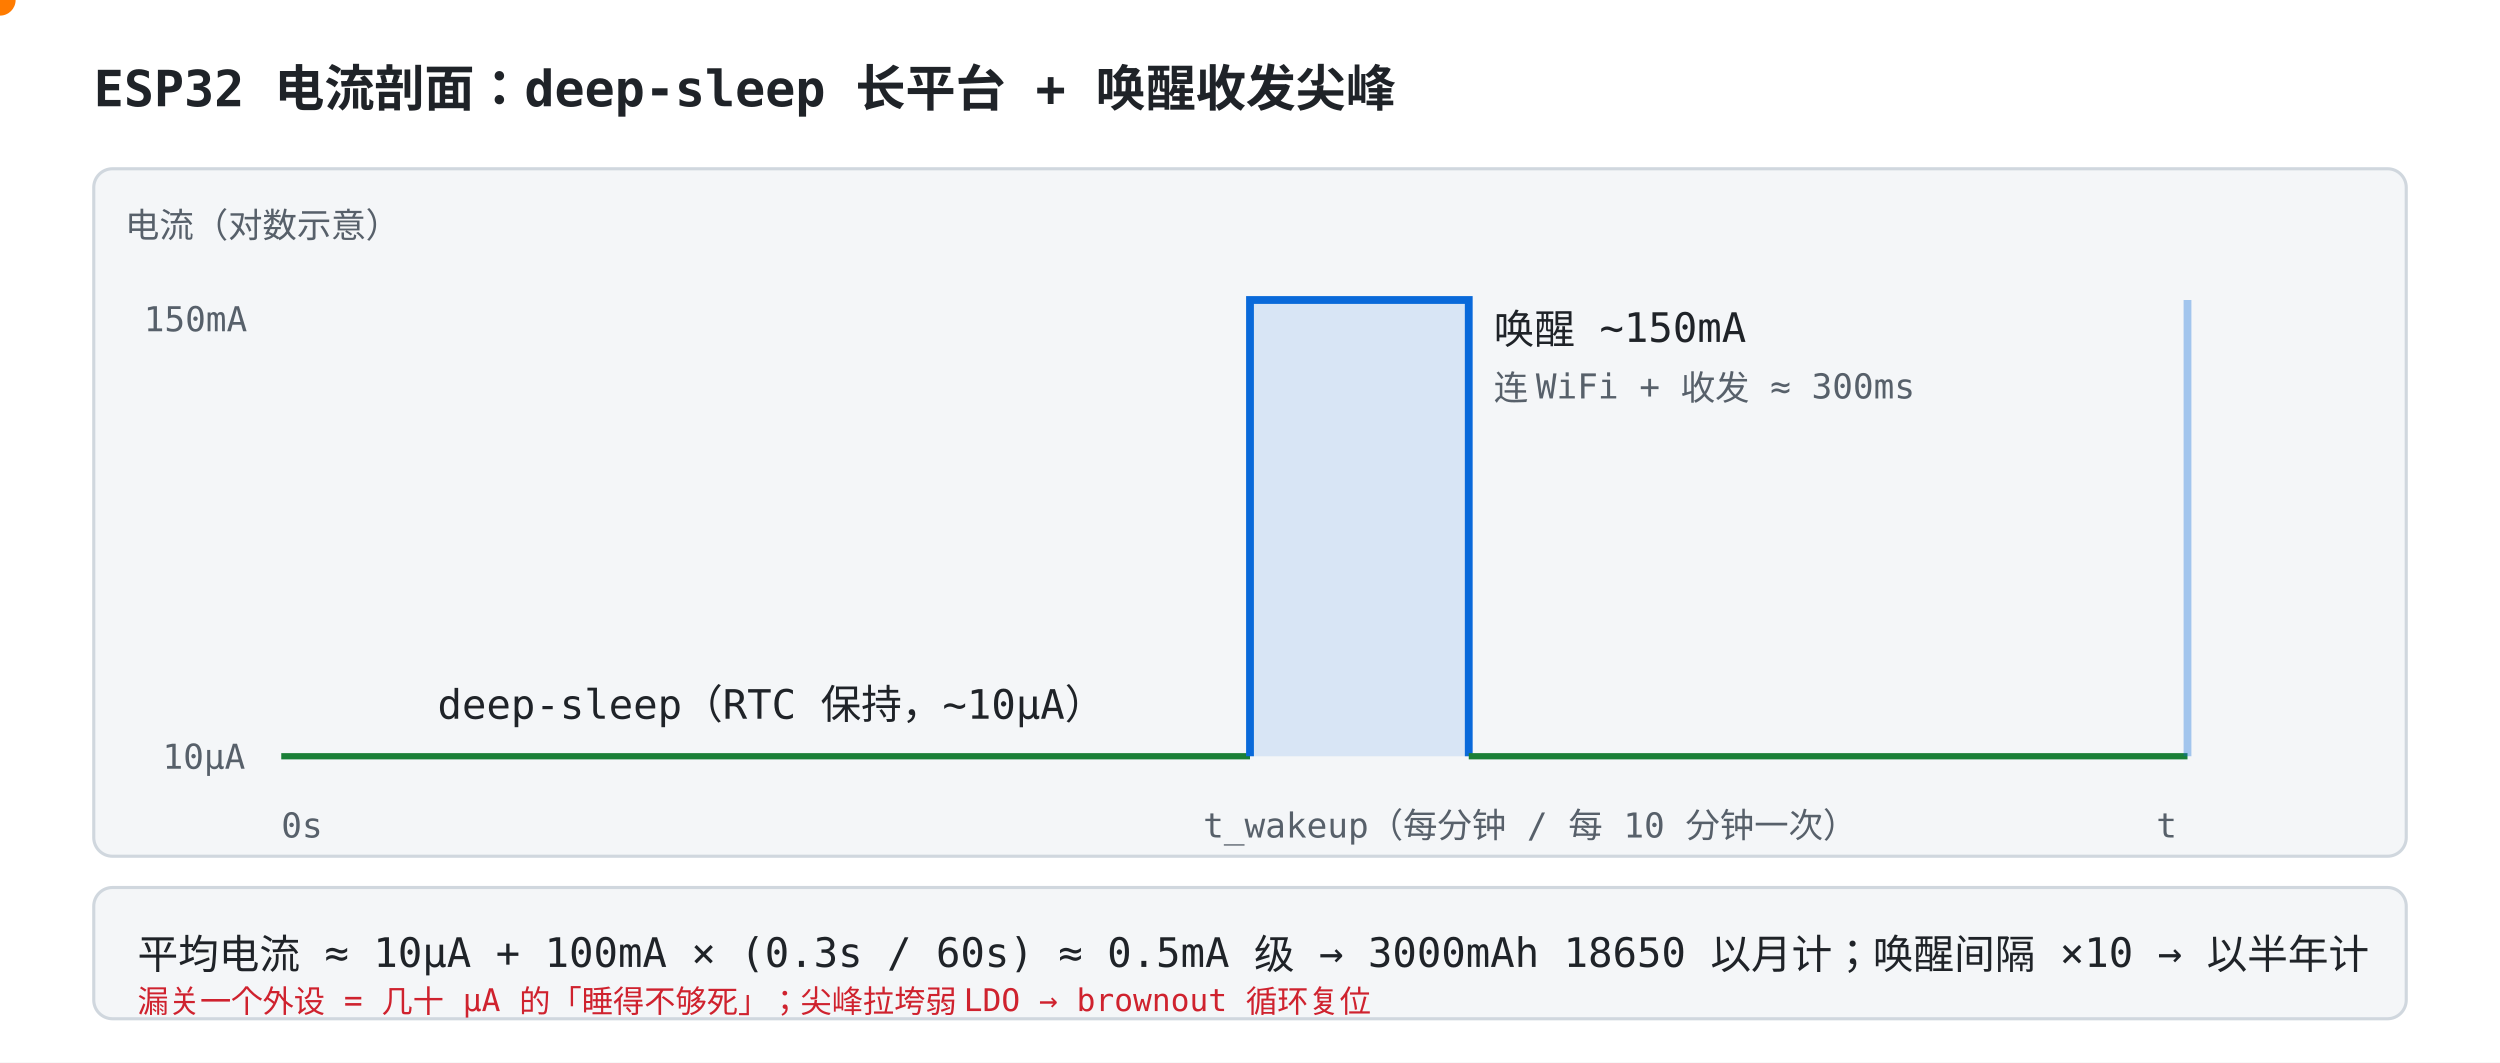
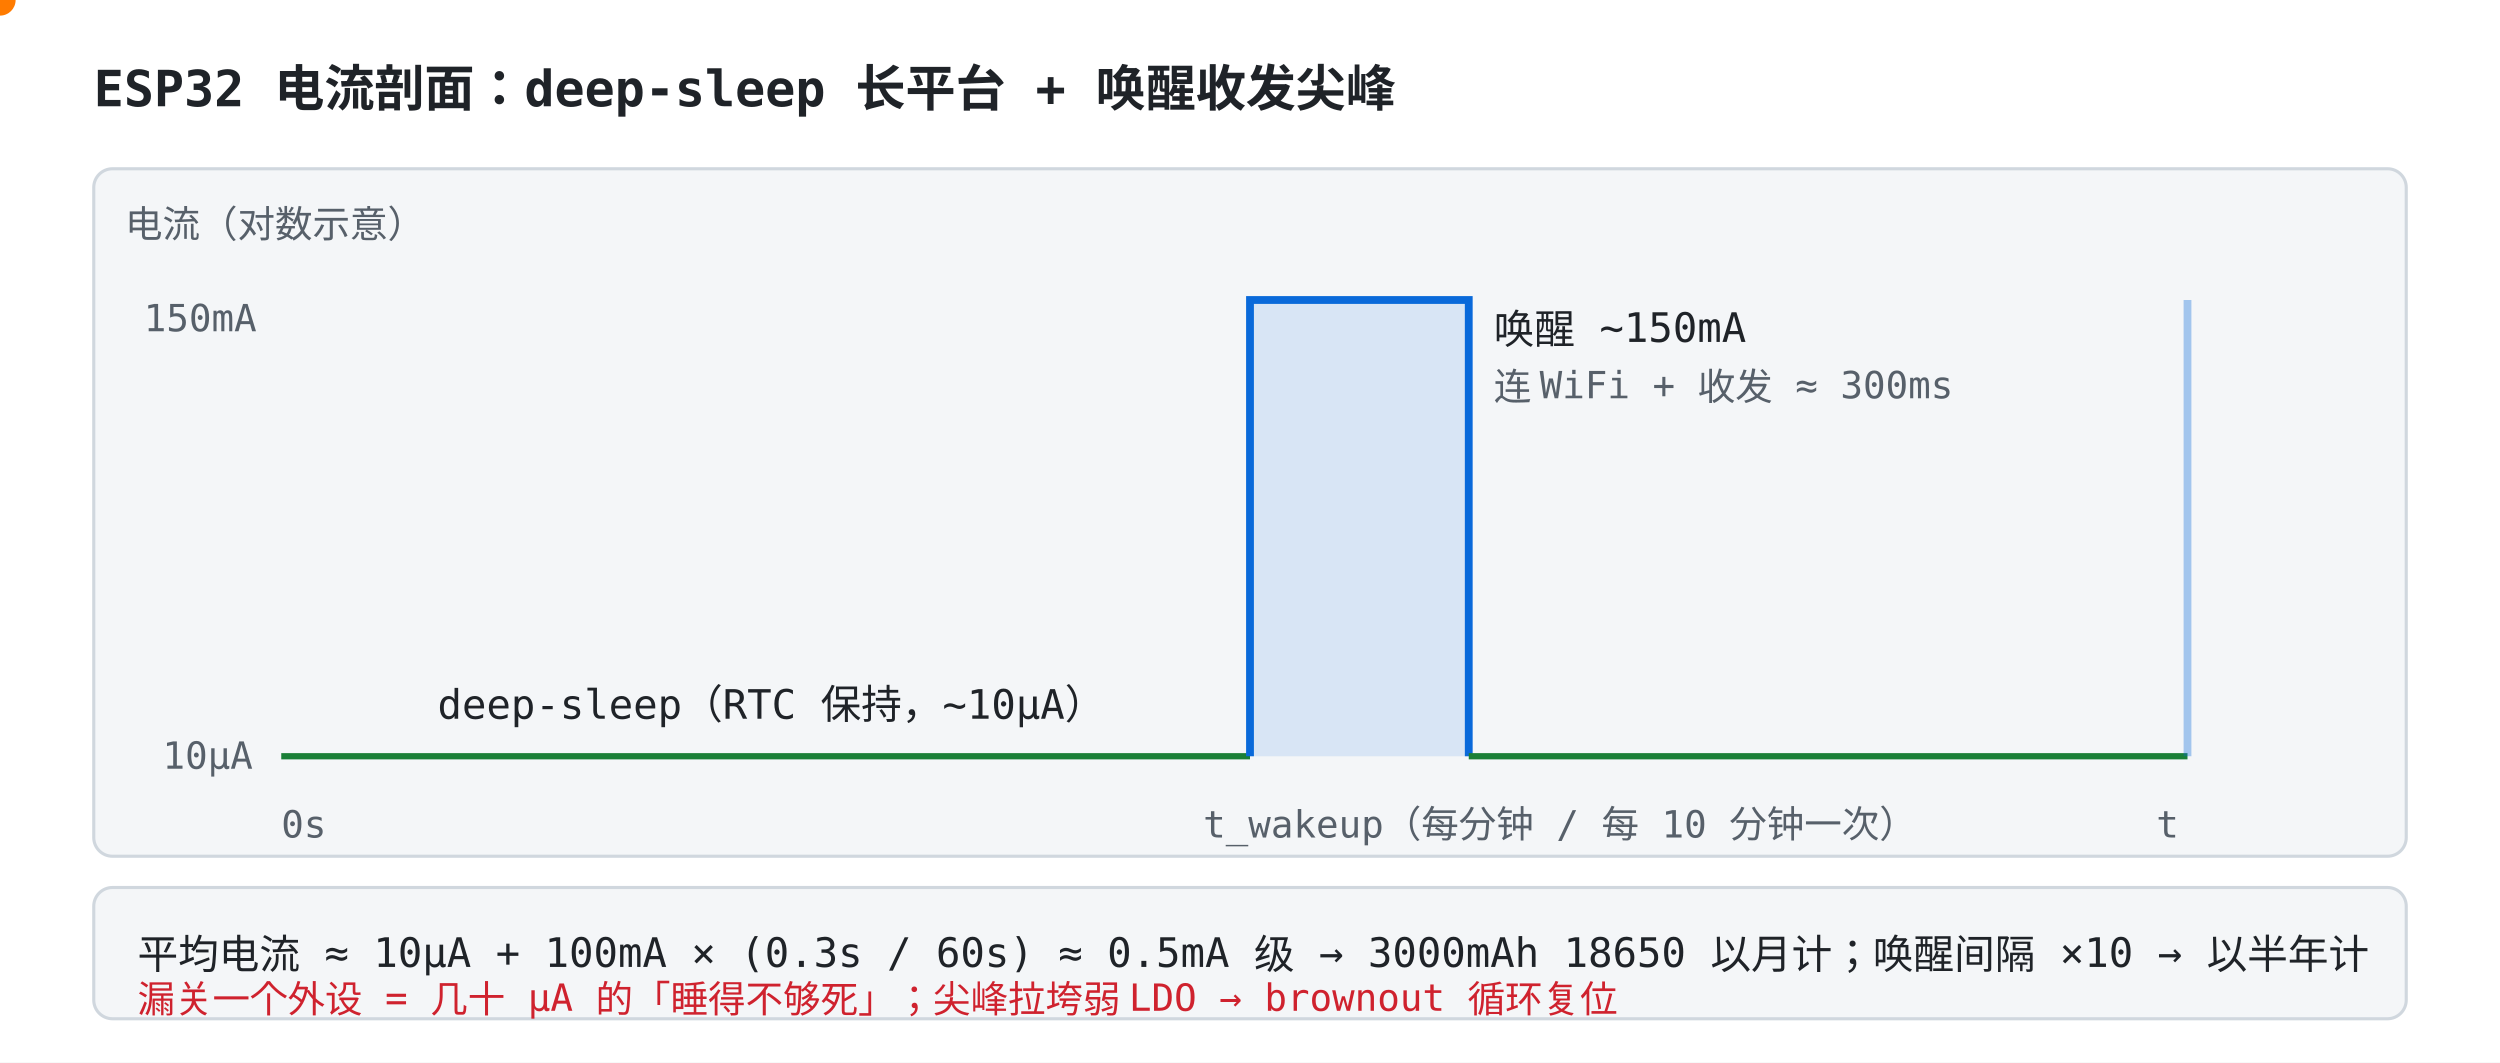
<svg xmlns="http://www.w3.org/2000/svg" viewBox="0 0 800 340" font-family="ui-monospace, Consolas, monospace">
  <style>
    .bg { fill: #ffffff; }
    .panel { fill: #f4f6f8; stroke: #d0d7de; }
    .axis { stroke: #57606a; stroke-width: 1.5; }
    .txt { fill: #1f2328; font-size: 13px; }
-     .small { fill: #57606a; font-size: 11px; }
+     .small { fill: #57606a; font-size: 12px; }
    .title { fill: #1f2328; font-size: 16px; font-weight: bold; }
    .curve { stroke: #0969da; stroke-width: 2.5; fill: none; }
    .spike { fill: #0969da; opacity: 0.12; }
    .sleep { stroke: #1a7f37; stroke-width: 2; }
    .dot { fill: #ff7b00; }
    .warn { fill: #cf222e; }
    @media (prefers-color-scheme: dark) {
      .bg { fill: #0d1117; }
      .panel { fill: #161b22; stroke: #30363d; }
      .axis { stroke: #8b949e; }
      .txt { fill: #e6edf3; }
      .small { fill: #8b949e; }
      .title { fill: #e6edf3; }
      .curve { stroke: #4493f8; }
      .spike { fill: #4493f8; opacity: 0.18; }
      .sleep { stroke: #3fb950; }
      .warn { fill: #ff7b72; }
    }
  </style>
  <rect class="bg" width="800" height="340" />
  <text class="title" x="30" y="34">ESP32 电流剖面：deep-sleep 长平台 + 唤醒收发尖峰</text>
  <rect class="panel" x="30" y="54" width="740" height="220" rx="6" />
  <text class="small" x="40" y="76">电流（对数示意）</text>
  <text class="small" x="46" y="106">150mA</text>
  <text class="small" x="52" y="246">10µA</text>
  <path class="sleep" d="M 90 242 L 400 242" />
  <text class="txt" x="140" y="230">deep-sleep（RTC 保持，~10µA）</text>
  <path class="spike" d="M 400 242 L 400 96 L 470 96 L 470 242 z" />
  <path class="curve" d="M 400 242 L 400 96 L 470 96 L 470 242" />
  <text class="txt" x="478" y="110">唤醒 ~150mA</text>
  <text class="small" x="478" y="128">连 WiFi + 收发 ≈ 300ms</text>
  <path class="sleep" d="M 470 242 L 700 242" />
  <path class="curve" d="M 700 242 L 700 96" opacity="0.35" />
  <text class="small" x="90" y="268">0s</text>
  <text class="small" x="385" y="268">t_wakeup（每分钟 / 每 10 分钟一次）</text>
  <text class="small" x="690" y="268">t</text>
  <circle class="dot" r="5">
    <animateMotion dur="6s" repeatCount="indefinite" path="M 90 242 L 400 242 L 400 96 L 470 96 L 470 242 L 700 242" />
  </circle>
  <rect class="panel" x="30" y="284" width="740" height="42" rx="6" />
  <text class="txt" x="44" y="310">平均电流 ≈ 10µA + 100mA × (0.3s / 60s) ≈ 0.5mA 级 → 3000mAh 18650 以月计；唤醒间隔 ×10 → 以半年计</text>
-   <text class="warn" x="44" y="324" font-size="10">漏关一个外设 = 几十 µA 的「睡得不够死」；尖峰拉垮弱 LDO → brownout 循环复位</text>
+   <text class="warn" x="44" y="324" font-size="12">漏关一个外设 = 几十 µA 的「睡得不够死」；尖峰拉垮弱 LDO → brownout 循环复位</text>
</svg>
